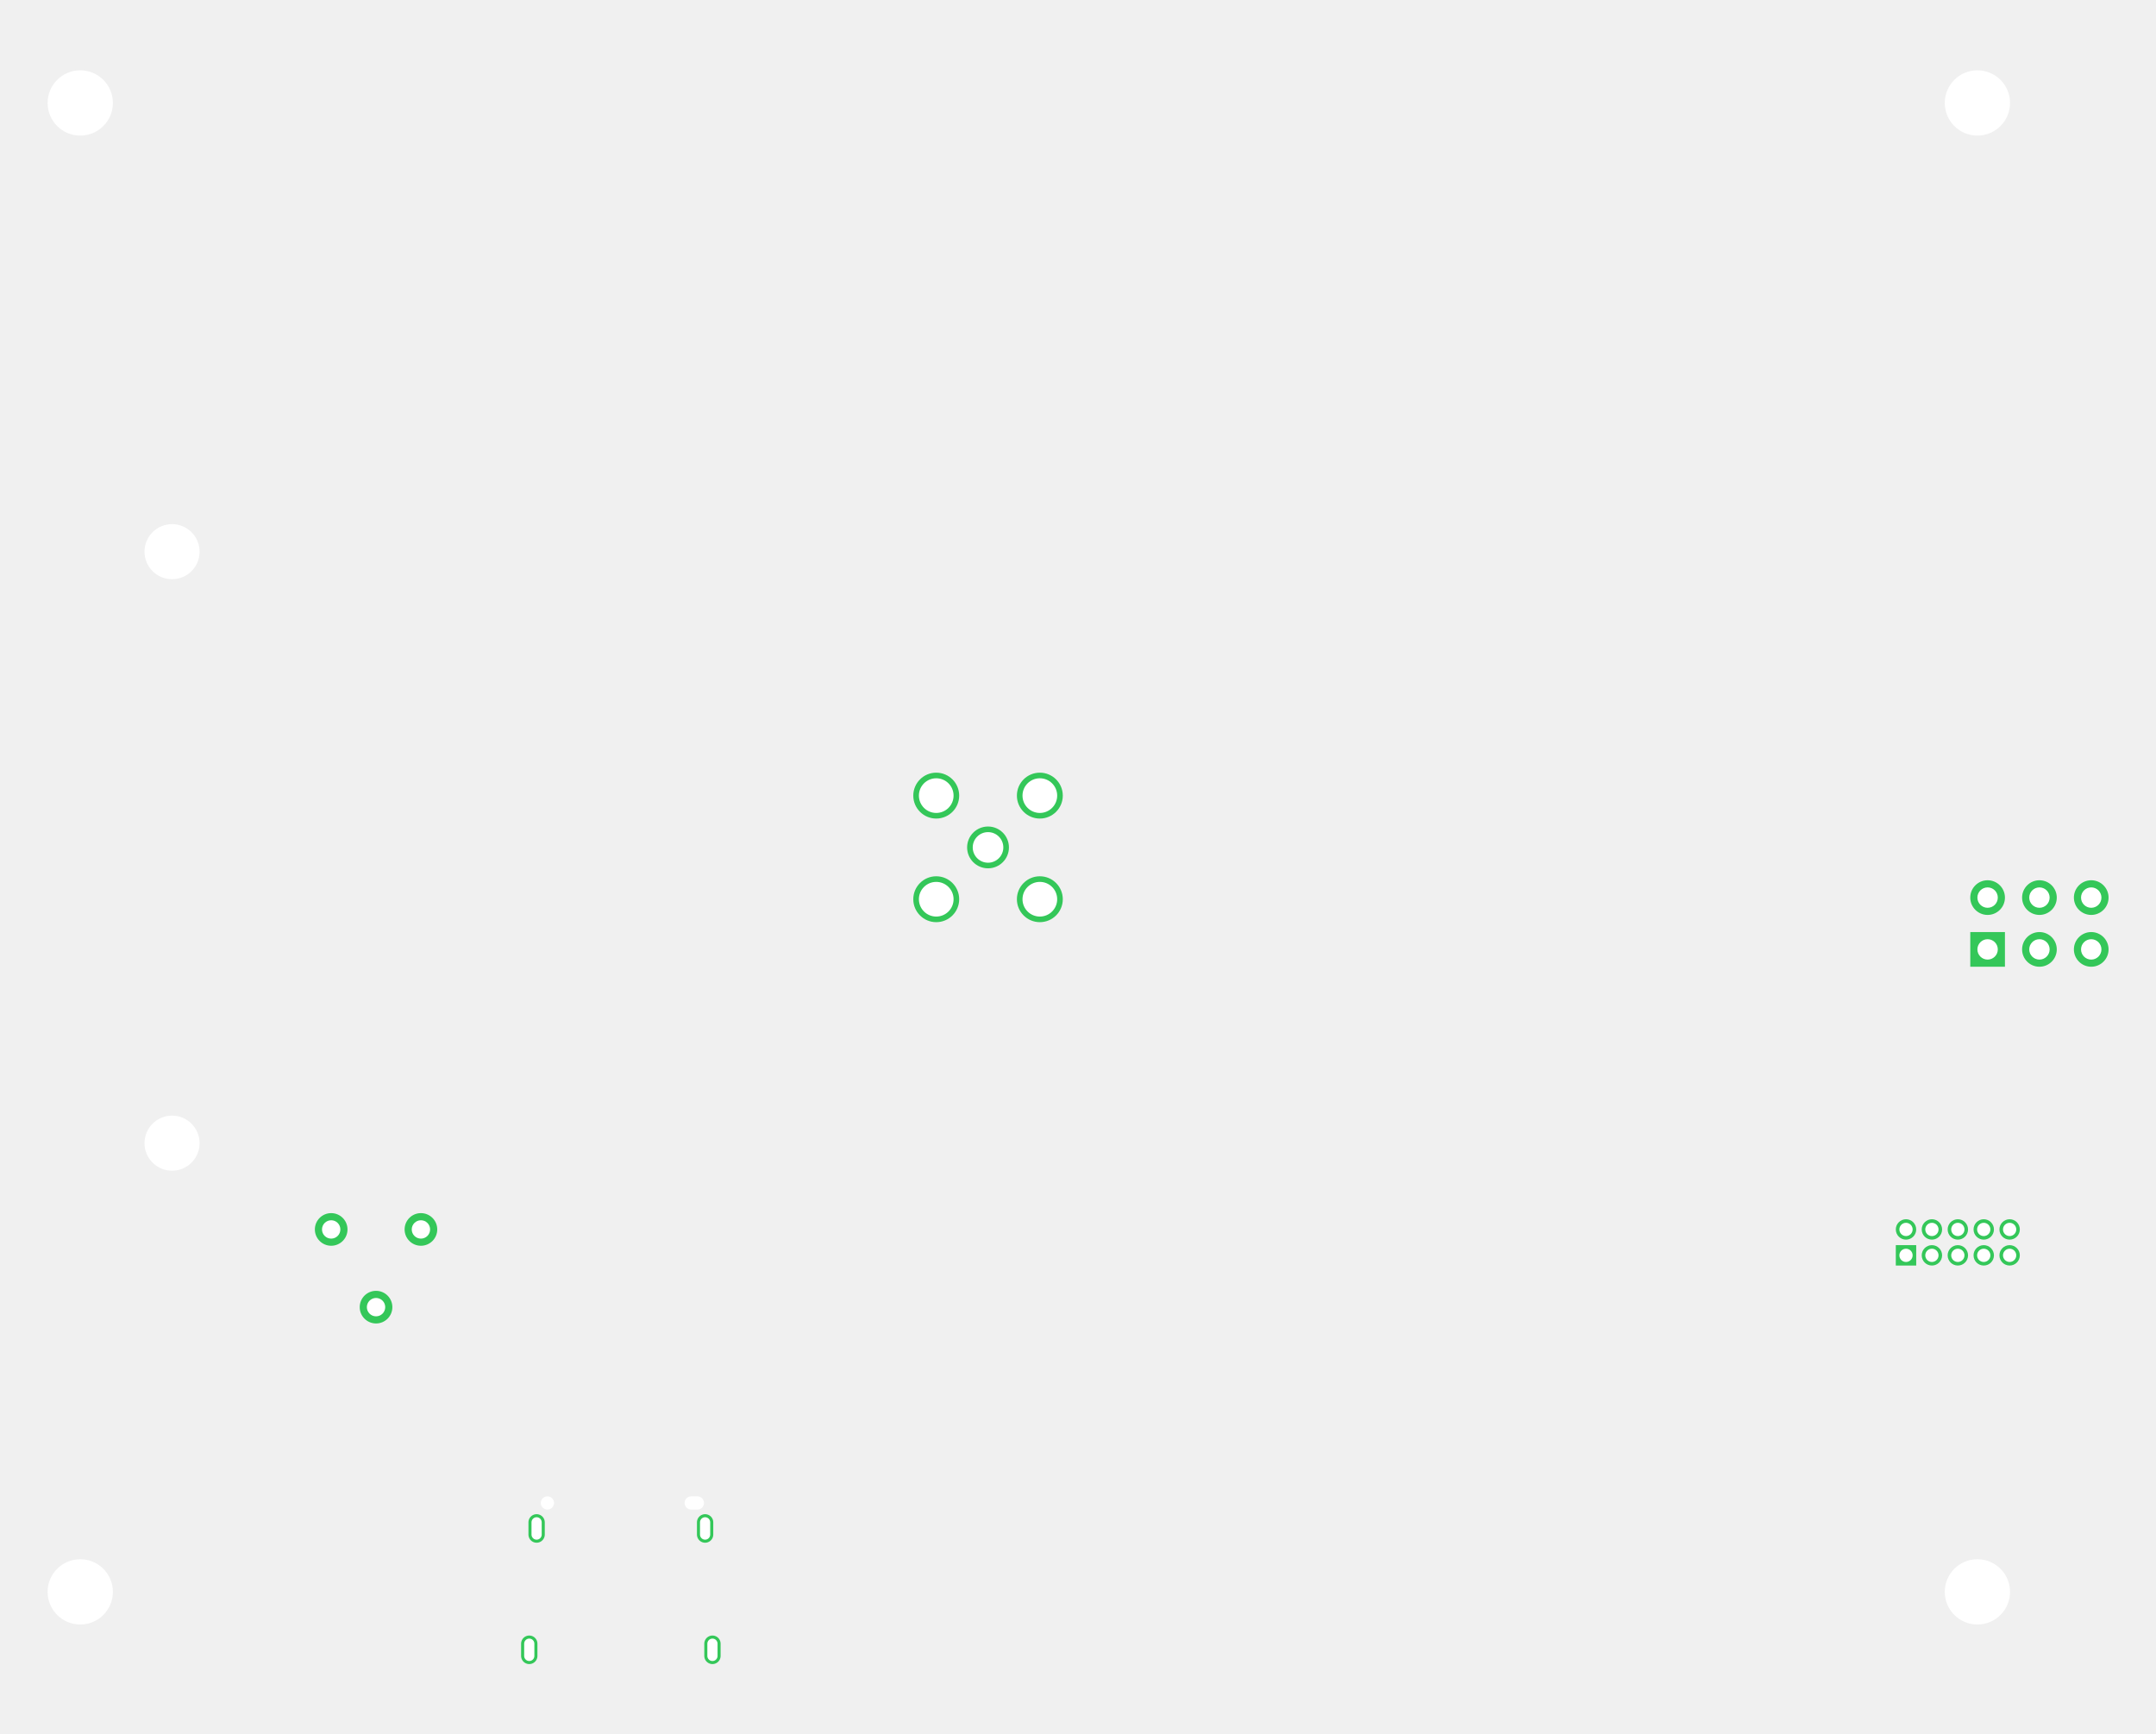
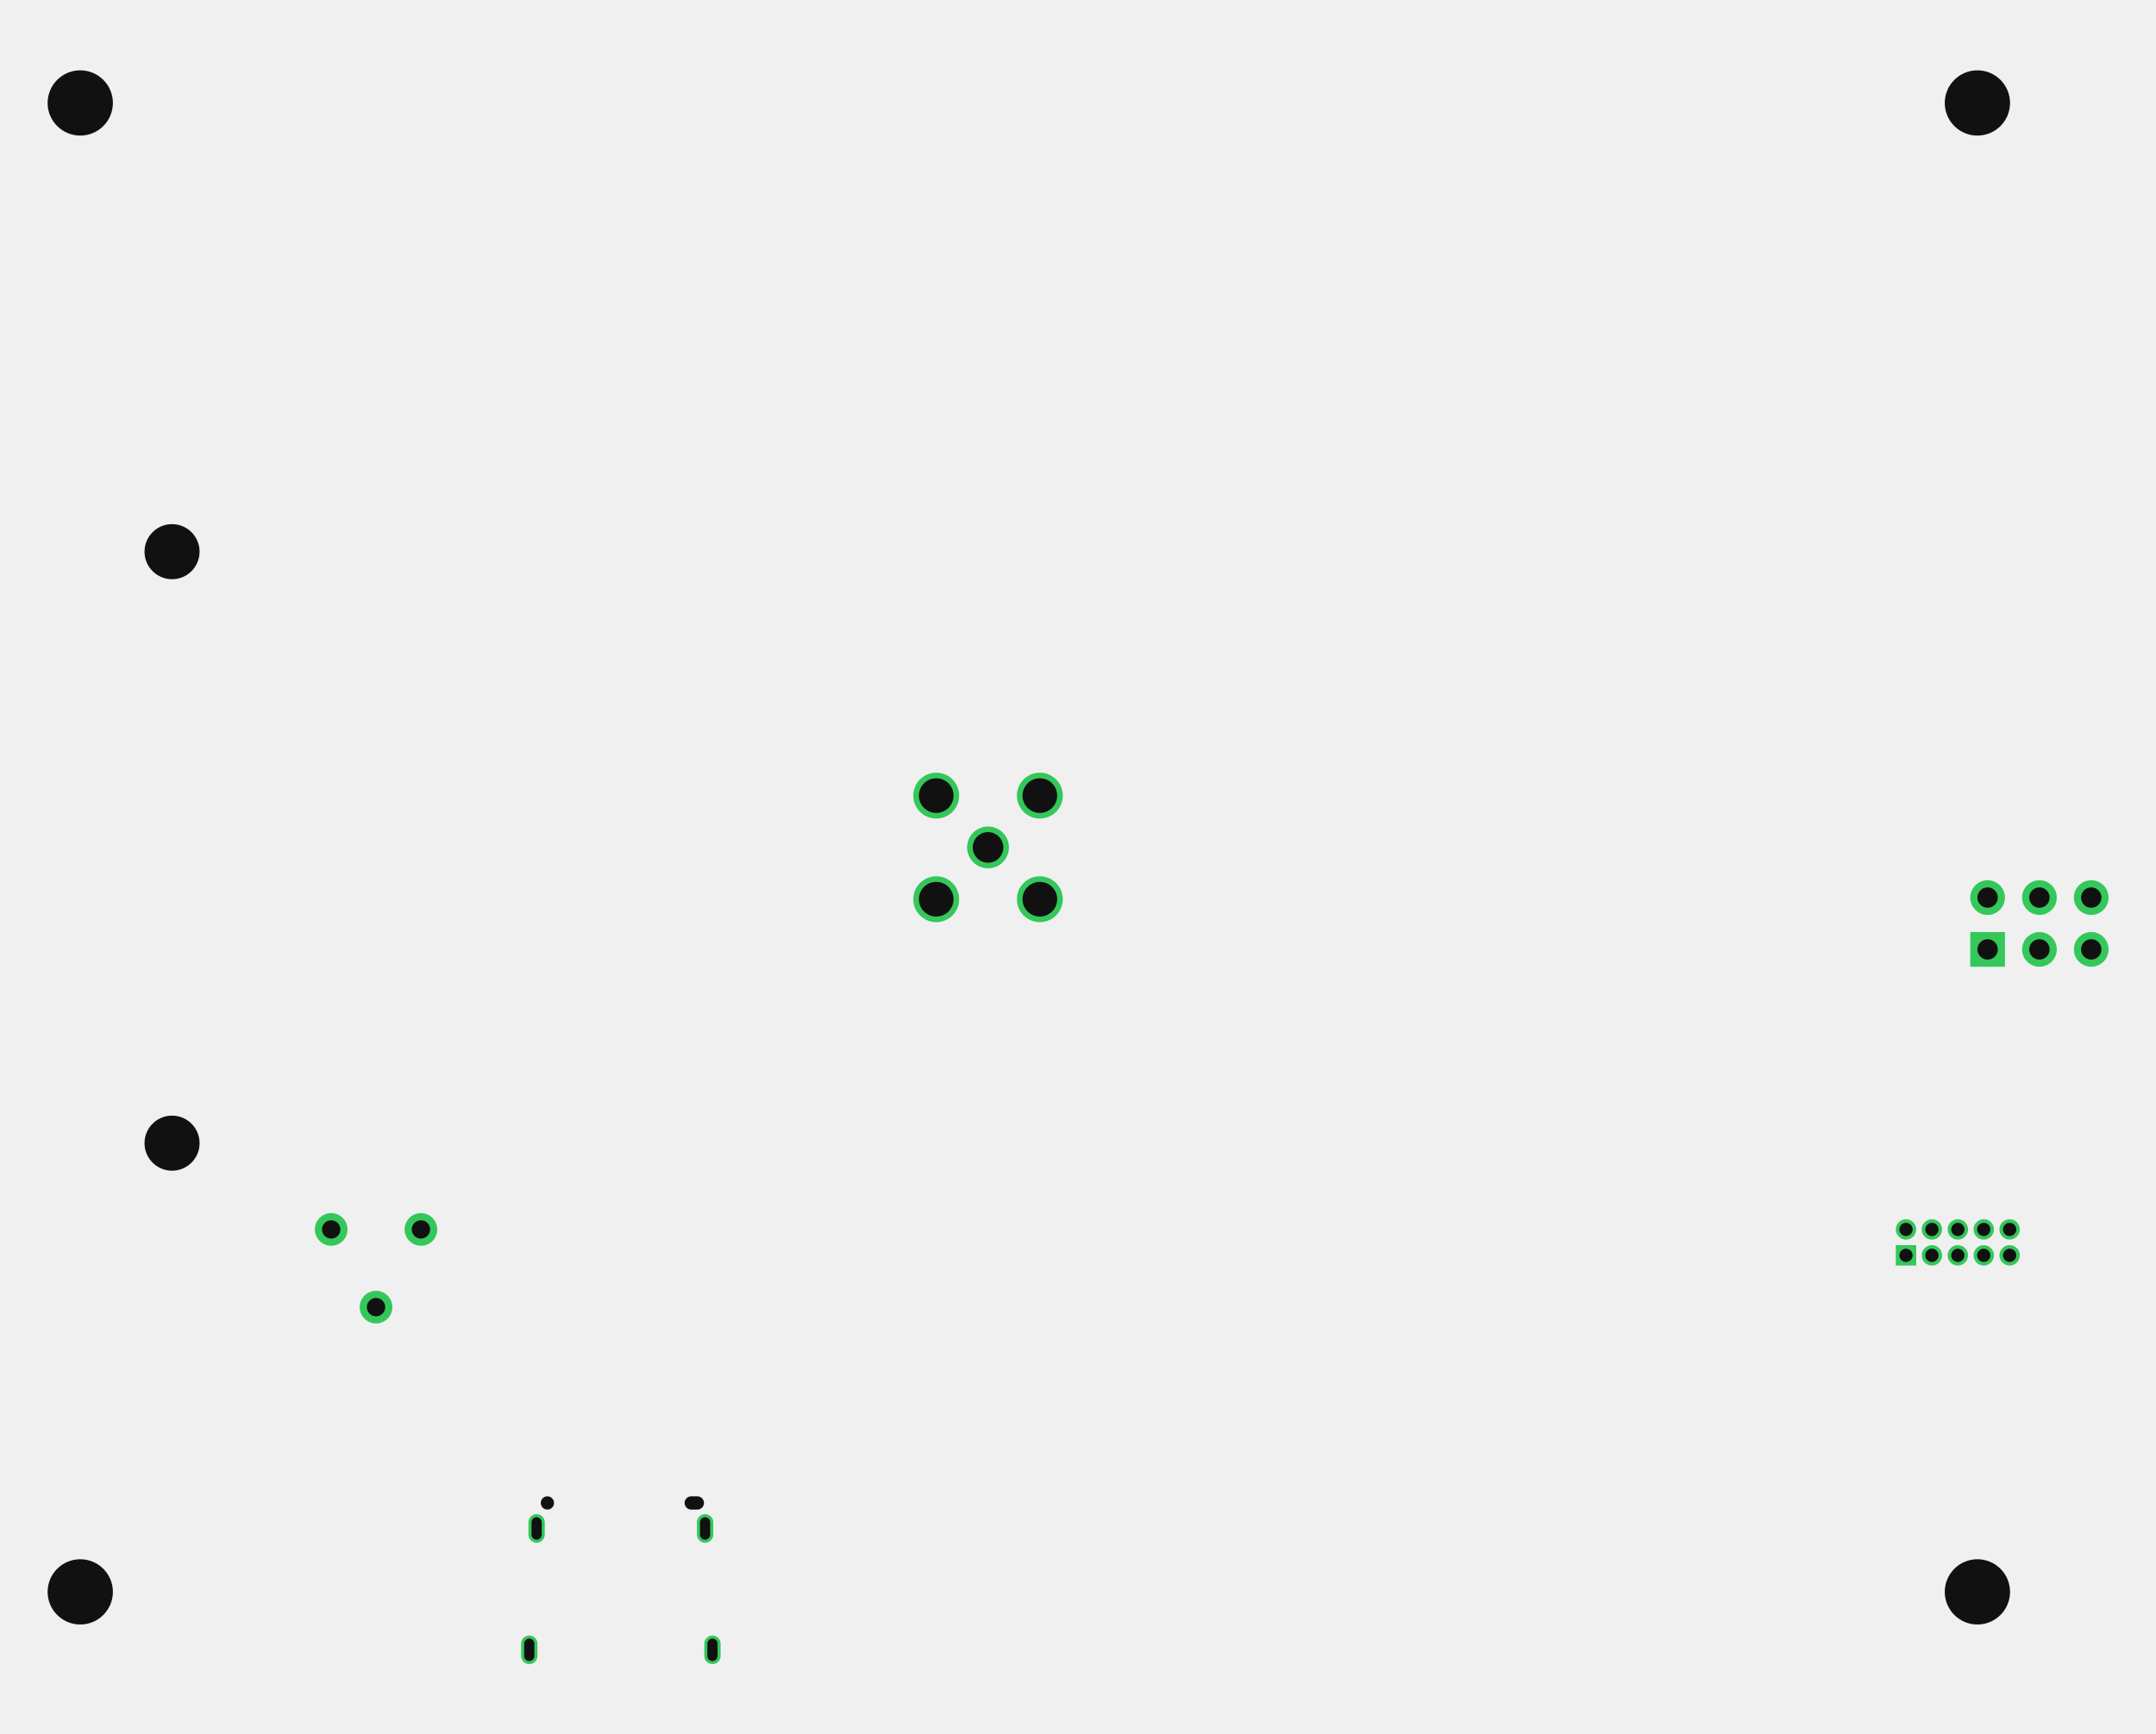
<svg xmlns="http://www.w3.org/2000/svg" version="1.1" width="105.689mm" height="85.014mm" viewBox="0 0 105.689 85.014">
-   <g style="fill:#000000; fill-opacity:1;stroke:#000000; stroke-opacity:1; stroke-linecap:round; stroke-linejoin:round;" transform="translate(0 0) scale(1 1)">
- </g>
-   <g style="fill:#000000; fill-opacity:0.0;  stroke:#000000; stroke-width:0; stroke-opacity:1;  stroke-linecap:round; stroke-linejoin:round;">
+   <g style="fill:#9E9E9E; fill-opacity:1;stroke:#9E9E9E; stroke-opacity:1; stroke-linecap:round; stroke-linejoin:round;" transform="translate(0 0) scale(1 1)">
+ </g>
+   <g style="fill:#9E9E9E; fill-opacity:0.0;  stroke:#9E9E9E; stroke-width:0; stroke-opacity:1;  stroke-linecap:round; stroke-linejoin:round;">
    <g>
</g>
    <g>
</g>
    <g>
</g>
    <g>
</g>
    <g>
</g>
    <g>
</g>
    <g>
</g>
    <g>
</g>
    <g>
</g>
    <g>
</g>
    <g>
</g>
    <g>
</g>
    <g>
</g>
    <g>
</g>
    <g>
</g>
    <g>
</g>
    <g>
</g>
    <g>
</g>
    <g>
</g>
    <g>
</g>
    <g>
</g>
    <g>
</g>
    <g>
</g>
    <g>
</g>
    <g>
</g>
    <g>
</g>
    <g>
</g>
    <g>
</g>
    <g>
</g>
    <g>
</g>
    <g>
</g>
    <g>
</g>
    <g>
</g>
    <g>
</g>
    <g>
</g>
    <g>
</g>
    <g>
</g>
    <g>
</g>
    <g>
</g>
    <g>
</g>
    <g>
</g>
    <g>
</g>
    <g>
</g>
    <g>
</g>
    <g>
</g>
    <g>
</g>
    <g>
</g>
    <g>
</g>
    <g>
</g>
    <g>
</g>
    <g>
</g>
    <g>
</g>
    <g>
</g>
    <g>
</g>
    <g>
</g>
    <g>
</g>
    <g>
</g>
    <g>
</g>
    <g>
</g>
    <g style="fill:#34C759; fill-opacity:0.0;  stroke:#34C759; stroke-width:0; stroke-opacity:1;  stroke-linecap:round; stroke-linejoin:round;">
</g>
    <g style="fill:#34C759; fill-opacity:1;  stroke:#34C759; stroke-width:0; stroke-opacity:1;  stroke-linecap:round; stroke-linejoin:round;">
      <circle cx="48.434" cy="41.548" r="1.025" />
    </g>
    <g style="fill:#34C759; fill-opacity:1;  stroke:#34C759; stroke-width:0.021; stroke-opacity:1;  stroke-linecap:round; stroke-linejoin:round;">
</g>
    <g style="fill:#34C759; fill-opacity:1;  stroke:#34C759; stroke-width:0; stroke-opacity:1;  stroke-linecap:round; stroke-linejoin:round;">
      <circle cx="45.895" cy="39.008" r="1.125" />
    </g>
    <g style="fill:#34C759; fill-opacity:1;  stroke:#34C759; stroke-width:0.021; stroke-opacity:1;  stroke-linecap:round; stroke-linejoin:round;">
</g>
    <g style="fill:#34C759; fill-opacity:1;  stroke:#34C759; stroke-width:0; stroke-opacity:1;  stroke-linecap:round; stroke-linejoin:round;">
      <circle cx="45.895" cy="44.088" r="1.125" />
    </g>
    <g style="fill:#34C759; fill-opacity:1;  stroke:#34C759; stroke-width:0.021; stroke-opacity:1;  stroke-linecap:round; stroke-linejoin:round;">
</g>
    <g style="fill:#34C759; fill-opacity:1;  stroke:#34C759; stroke-width:0; stroke-opacity:1;  stroke-linecap:round; stroke-linejoin:round;">
      <circle cx="50.974" cy="39.008" r="1.125" />
    </g>
    <g style="fill:#34C759; fill-opacity:1;  stroke:#34C759; stroke-width:0.021; stroke-opacity:1;  stroke-linecap:round; stroke-linejoin:round;">
</g>
    <g style="fill:#34C759; fill-opacity:1;  stroke:#34C759; stroke-width:0; stroke-opacity:1;  stroke-linecap:round; stroke-linejoin:round;">
      <circle cx="50.974" cy="44.088" r="1.125" />
    </g>
    <g style="fill:#34C759; fill-opacity:1;  stroke:#34C759; stroke-width:0.021; stroke-opacity:1;  stroke-linecap:round; stroke-linejoin:round;">
</g>
    <g>
</g>
    <g>
</g>
    <g>
</g>
    <g>
</g>
    <g>
</g>
    <g style="fill:#34C759; fill-opacity:1;  stroke:#34C759; stroke-width:0.021; stroke-opacity:1;  stroke-linecap:round; stroke-linejoin:round;">
</g>
    <g style="fill:#34C759; fill-opacity:1;  stroke:#34C759; stroke-width:0.8; stroke-opacity:1;  stroke-linecap:round; stroke-linejoin:round;">
</g>
    <g style="fill:#34C759; fill-opacity:0.0;  stroke:#34C759; stroke-width:0.8; stroke-opacity:1;  stroke-linecap:round; stroke-linejoin:round;">
      <path d="M25.945 80.588 L25.945 81.188 " />
      <path d="M26.305 74.638 L26.305 75.238 " />
      <path d="M34.565 74.638 L34.565 75.238 " />
      <path d="M34.925 80.588 L34.925 81.188 " />
    </g>
    <g>
</g>
    <g>
</g>
    <g>
</g>
    <g>
</g>
    <g>
</g>
    <g>
</g>
    <g>
</g>
    <g>
</g>
    <g>
</g>
    <g>
</g>
    <g style="fill:#34C759; fill-opacity:0.0;  stroke:#34C759; stroke-width:0.8; stroke-opacity:1;  stroke-linecap:round; stroke-linejoin:round;">
</g>
    <g style="fill:#34C759; fill-opacity:0.0;  stroke:#34C759; stroke-width:0; stroke-opacity:1;  stroke-linecap:round; stroke-linejoin:round;">
</g>
    <g style="fill:#34C759; fill-opacity:1;  stroke:#34C759; stroke-width:0; stroke-opacity:1;  stroke-linecap:round; stroke-linejoin:round;">
      <path style="fill:#34C759; fill-opacity:1;  stroke:#34C759; stroke-width:0; stroke-opacity:1;  stroke-linecap:round; stroke-linejoin:round;fill-rule:evenodd;" d="M 93.934,62.048 92.934,62.048 92.934,61.048 93.934,61.048 Z" />
      <circle cx="93.434" cy="60.278" r="0.5" />
      <circle cx="94.704" cy="61.548" r="0.5" />
      <circle cx="94.704" cy="60.278" r="0.5" />
      <circle cx="95.975" cy="61.548" r="0.5" />
      <circle cx="95.975" cy="60.278" r="0.5" />
      <circle cx="97.245" cy="61.548" r="0.5" />
      <circle cx="97.245" cy="60.278" r="0.5" />
      <circle cx="98.514" cy="61.548" r="0.5" />
      <circle cx="98.514" cy="60.278" r="0.5" />
    </g>
    <g>
</g>
    <g>
</g>
    <g>
</g>
    <g>
</g>
    <g>
</g>
    <g>
</g>
    <g>
</g>
    <g>
</g>
    <g>
</g>
    <g style="fill:#34C759; fill-opacity:1;  stroke:#34C759; stroke-width:0; stroke-opacity:1;  stroke-linecap:round; stroke-linejoin:round;">
      <path style="fill:#34C759; fill-opacity:1;  stroke:#34C759; stroke-width:0; stroke-opacity:1;  stroke-linecap:round; stroke-linejoin:round;fill-rule:evenodd;" d="M 98.284,47.398 96.585,47.398 96.585,45.698 98.284,45.698 Z" />
      <circle cx="97.434" cy="44.008" r="0.85" />
      <circle cx="99.975" cy="46.548" r="0.85" />
      <circle cx="99.975" cy="44.008" r="0.85" />
      <circle cx="102.514" cy="46.548" r="0.85" />
      <circle cx="102.514" cy="44.008" r="0.85" />
    </g>
    <g>
</g>
    <g>
</g>
    <g>
</g>
    <g>
</g>
    <g>
</g>
    <g>
</g>
    <g>
</g>
    <g>
</g>
    <g>
</g>
    <g>
</g>
    <g>
</g>
    <g>
</g>
    <g>
</g>
    <g>
</g>
    <g>
</g>
    <g>
</g>
    <g>
</g>
    <g>
</g>
    <g>
</g>
    <g>
</g>
    <g>
</g>
    <g>
</g>
    <g>
</g>
    <g>
</g>
    <g>
</g>
    <g>
</g>
    <g>
</g>
    <g>
</g>
    <g>
</g>
    <g>
</g>
    <g>
</g>
    <g>
</g>
    <g>
</g>
    <g>
</g>
    <g>
</g>
    <g>
</g>
    <g>
</g>
    <g>
</g>
    <g>
</g>
    <g>
</g>
    <g>
</g>
    <g>
</g>
    <g style="fill:#34C759; fill-opacity:1;  stroke:#34C759; stroke-width:0; stroke-opacity:1;  stroke-linecap:round; stroke-linejoin:round;">
      <circle cx="18.434" cy="64.088" r="0.8" />
    </g>
    <g style="fill:#34C759; fill-opacity:1;  stroke:#34C759; stroke-width:0.021; stroke-opacity:1;  stroke-linecap:round; stroke-linejoin:round;">
</g>
    <g style="fill:#34C759; fill-opacity:1;  stroke:#34C759; stroke-width:0; stroke-opacity:1;  stroke-linecap:round; stroke-linejoin:round;">
      <circle cx="16.235" cy="60.278" r="0.8" />
    </g>
    <g style="fill:#34C759; fill-opacity:1;  stroke:#34C759; stroke-width:0.021; stroke-opacity:1;  stroke-linecap:round; stroke-linejoin:round;">
</g>
    <g style="fill:#34C759; fill-opacity:1;  stroke:#34C759; stroke-width:0; stroke-opacity:1;  stroke-linecap:round; stroke-linejoin:round;">
      <circle cx="20.634" cy="60.278" r="0.8" />
    </g>
    <g style="fill:#34C759; fill-opacity:1;  stroke:#34C759; stroke-width:0.021; stroke-opacity:1;  stroke-linecap:round; stroke-linejoin:round;">
</g>
    <g>
</g>
    <g>
</g>
    <g>
</g>
    <g>
</g>
    <g>
</g>
    <g>
</g>
    <g>
</g>
    <g>
</g>
    <g>
</g>
    <g>
</g>
    <g>
</g>
    <g>
</g>
    <g>
</g>
    <g>
</g>
    <g>
</g>
    <g>
</g>
    <g>
</g>
    <g>
</g>
    <g>
</g>
    <g>
</g>
    <g>
</g>
    <g>
</g>
  </g>
-   <g style="fill:#FFFFFF; fill-opacity:1;  stroke:#FFFFFF; stroke-width:0.021; stroke-opacity:1;  stroke-linecap:round; stroke-linejoin:round;">
- </g>
-   <g style="fill:#FFFFFF; fill-opacity:1;  stroke:#FFFFFF; stroke-width:0; stroke-opacity:1;  stroke-linecap:round; stroke-linejoin:round;">
+   <g style="fill:#111111; fill-opacity:1;  stroke:#111111; stroke-width:0.021; stroke-opacity:1;  stroke-linecap:round; stroke-linejoin:round;">
+ </g>
+   <g style="fill:#111111; fill-opacity:1;  stroke:#111111; stroke-width:0; stroke-opacity:1;  stroke-linecap:round; stroke-linejoin:round;">
    <circle cx="96.934" cy="5.048" r="1.6" />
  </g>
-   <g style="fill:#FFFFFF; fill-opacity:1;  stroke:#FFFFFF; stroke-width:0.021; stroke-opacity:1;  stroke-linecap:round; stroke-linejoin:round;">
- </g>
-   <g style="fill:#FFFFFF; fill-opacity:1;  stroke:#FFFFFF; stroke-width:0; stroke-opacity:1;  stroke-linecap:round; stroke-linejoin:round;">
+   <g style="fill:#111111; fill-opacity:1;  stroke:#111111; stroke-width:0.021; stroke-opacity:1;  stroke-linecap:round; stroke-linejoin:round;">
+ </g>
+   <g style="fill:#111111; fill-opacity:1;  stroke:#111111; stroke-width:0; stroke-opacity:1;  stroke-linecap:round; stroke-linejoin:round;">
    <circle cx="48.434" cy="41.548" r="0.75" />
  </g>
-   <g style="fill:#FFFFFF; fill-opacity:1;  stroke:#FFFFFF; stroke-width:0.021; stroke-opacity:1;  stroke-linecap:round; stroke-linejoin:round;">
- </g>
-   <g style="fill:#FFFFFF; fill-opacity:1;  stroke:#FFFFFF; stroke-width:0; stroke-opacity:1;  stroke-linecap:round; stroke-linejoin:round;">
+   <g style="fill:#111111; fill-opacity:1;  stroke:#111111; stroke-width:0.021; stroke-opacity:1;  stroke-linecap:round; stroke-linejoin:round;">
+ </g>
+   <g style="fill:#111111; fill-opacity:1;  stroke:#111111; stroke-width:0; stroke-opacity:1;  stroke-linecap:round; stroke-linejoin:round;">
    <circle cx="45.895" cy="39.008" r="0.85" />
  </g>
-   <g style="fill:#FFFFFF; fill-opacity:1;  stroke:#FFFFFF; stroke-width:0.021; stroke-opacity:1;  stroke-linecap:round; stroke-linejoin:round;">
- </g>
-   <g style="fill:#FFFFFF; fill-opacity:1;  stroke:#FFFFFF; stroke-width:0; stroke-opacity:1;  stroke-linecap:round; stroke-linejoin:round;">
+   <g style="fill:#111111; fill-opacity:1;  stroke:#111111; stroke-width:0.021; stroke-opacity:1;  stroke-linecap:round; stroke-linejoin:round;">
+ </g>
+   <g style="fill:#111111; fill-opacity:1;  stroke:#111111; stroke-width:0; stroke-opacity:1;  stroke-linecap:round; stroke-linejoin:round;">
    <circle cx="45.895" cy="44.088" r="0.85" />
  </g>
-   <g style="fill:#FFFFFF; fill-opacity:1;  stroke:#FFFFFF; stroke-width:0.021; stroke-opacity:1;  stroke-linecap:round; stroke-linejoin:round;">
- </g>
-   <g style="fill:#FFFFFF; fill-opacity:1;  stroke:#FFFFFF; stroke-width:0; stroke-opacity:1;  stroke-linecap:round; stroke-linejoin:round;">
+   <g style="fill:#111111; fill-opacity:1;  stroke:#111111; stroke-width:0.021; stroke-opacity:1;  stroke-linecap:round; stroke-linejoin:round;">
+ </g>
+   <g style="fill:#111111; fill-opacity:1;  stroke:#111111; stroke-width:0; stroke-opacity:1;  stroke-linecap:round; stroke-linejoin:round;">
    <circle cx="50.974" cy="39.008" r="0.85" />
  </g>
-   <g style="fill:#FFFFFF; fill-opacity:1;  stroke:#FFFFFF; stroke-width:0.021; stroke-opacity:1;  stroke-linecap:round; stroke-linejoin:round;">
- </g>
-   <g style="fill:#FFFFFF; fill-opacity:1;  stroke:#FFFFFF; stroke-width:0; stroke-opacity:1;  stroke-linecap:round; stroke-linejoin:round;">
+   <g style="fill:#111111; fill-opacity:1;  stroke:#111111; stroke-width:0.021; stroke-opacity:1;  stroke-linecap:round; stroke-linejoin:round;">
+ </g>
+   <g style="fill:#111111; fill-opacity:1;  stroke:#111111; stroke-width:0; stroke-opacity:1;  stroke-linecap:round; stroke-linejoin:round;">
    <circle cx="50.974" cy="44.088" r="0.85" />
  </g>
-   <g style="fill:#FFFFFF; fill-opacity:1;  stroke:#FFFFFF; stroke-width:0.021; stroke-opacity:1;  stroke-linecap:round; stroke-linejoin:round;">
- </g>
-   <g style="fill:#FFFFFF; fill-opacity:1;  stroke:#FFFFFF; stroke-width:0; stroke-opacity:1;  stroke-linecap:round; stroke-linejoin:round;">
+   <g style="fill:#111111; fill-opacity:1;  stroke:#111111; stroke-width:0.021; stroke-opacity:1;  stroke-linecap:round; stroke-linejoin:round;">
+ </g>
+   <g style="fill:#111111; fill-opacity:1;  stroke:#111111; stroke-width:0; stroke-opacity:1;  stroke-linecap:round; stroke-linejoin:round;">
    <circle cx="26.834" cy="73.688" r="0.325" />
  </g>
-   <g style="fill:#FFFFFF; fill-opacity:1;  stroke:#FFFFFF; stroke-width:0.021; stroke-opacity:1;  stroke-linecap:round; stroke-linejoin:round;">
- </g>
-   <g style="fill:#FFFFFF; fill-opacity:1;  stroke:#FFFFFF; stroke-width:0.65; stroke-opacity:1;  stroke-linecap:round; stroke-linejoin:round;">
- </g>
-   <g style="fill:#FFFFFF; fill-opacity:0.0;  stroke:#FFFFFF; stroke-width:0.65; stroke-opacity:1;  stroke-linecap:round; stroke-linejoin:round;">
+   <g style="fill:#111111; fill-opacity:1;  stroke:#111111; stroke-width:0.021; stroke-opacity:1;  stroke-linecap:round; stroke-linejoin:round;">
+ </g>
+   <g style="fill:#111111; fill-opacity:1;  stroke:#111111; stroke-width:0.65; stroke-opacity:1;  stroke-linecap:round; stroke-linejoin:round;">
+ </g>
+   <g style="fill:#111111; fill-opacity:0.0;  stroke:#111111; stroke-width:0.65; stroke-opacity:1;  stroke-linecap:round; stroke-linejoin:round;">
    <path d="M33.885 73.688 L34.184 73.688 " />
  </g>
-   <g style="fill:#FFFFFF; fill-opacity:0.0;  stroke:#FFFFFF; stroke-width:0.5; stroke-opacity:1;  stroke-linecap:round; stroke-linejoin:round;">
+   <g style="fill:#111111; fill-opacity:0.0;  stroke:#111111; stroke-width:0.5; stroke-opacity:1;  stroke-linecap:round; stroke-linejoin:round;">
    <path d="M25.945 80.588 L25.945 81.188 " />
    <path d="M26.305 74.638 L26.305 75.238 " />
    <path d="M34.565 74.638 L34.565 75.238 " />
    <path d="M34.925 80.588 L34.925 81.188 " />
  </g>
-   <g style="fill:#FFFFFF; fill-opacity:1;  stroke:#FFFFFF; stroke-width:0; stroke-opacity:1;  stroke-linecap:round; stroke-linejoin:round;">
+   <g style="fill:#111111; fill-opacity:1;  stroke:#111111; stroke-width:0; stroke-opacity:1;  stroke-linecap:round; stroke-linejoin:round;">
    <circle cx="3.934" cy="5.048" r="1.6" />
  </g>
-   <g style="fill:#FFFFFF; fill-opacity:1;  stroke:#FFFFFF; stroke-width:0.021; stroke-opacity:1;  stroke-linecap:round; stroke-linejoin:round;">
- </g>
-   <g style="fill:#FFFFFF; fill-opacity:1;  stroke:#FFFFFF; stroke-width:0; stroke-opacity:1;  stroke-linecap:round; stroke-linejoin:round;">
+   <g style="fill:#111111; fill-opacity:1;  stroke:#111111; stroke-width:0.021; stroke-opacity:1;  stroke-linecap:round; stroke-linejoin:round;">
+ </g>
+   <g style="fill:#111111; fill-opacity:1;  stroke:#111111; stroke-width:0; stroke-opacity:1;  stroke-linecap:round; stroke-linejoin:round;">
    <circle cx="93.434" cy="61.548" r="0.325" />
  </g>
-   <g style="fill:#FFFFFF; fill-opacity:1;  stroke:#FFFFFF; stroke-width:0.021; stroke-opacity:1;  stroke-linecap:round; stroke-linejoin:round;">
- </g>
-   <g style="fill:#FFFFFF; fill-opacity:1;  stroke:#FFFFFF; stroke-width:0; stroke-opacity:1;  stroke-linecap:round; stroke-linejoin:round;">
+   <g style="fill:#111111; fill-opacity:1;  stroke:#111111; stroke-width:0.021; stroke-opacity:1;  stroke-linecap:round; stroke-linejoin:round;">
+ </g>
+   <g style="fill:#111111; fill-opacity:1;  stroke:#111111; stroke-width:0; stroke-opacity:1;  stroke-linecap:round; stroke-linejoin:round;">
    <circle cx="93.434" cy="60.278" r="0.325" />
  </g>
-   <g style="fill:#FFFFFF; fill-opacity:1;  stroke:#FFFFFF; stroke-width:0.021; stroke-opacity:1;  stroke-linecap:round; stroke-linejoin:round;">
- </g>
-   <g style="fill:#FFFFFF; fill-opacity:1;  stroke:#FFFFFF; stroke-width:0; stroke-opacity:1;  stroke-linecap:round; stroke-linejoin:round;">
+   <g style="fill:#111111; fill-opacity:1;  stroke:#111111; stroke-width:0.021; stroke-opacity:1;  stroke-linecap:round; stroke-linejoin:round;">
+ </g>
+   <g style="fill:#111111; fill-opacity:1;  stroke:#111111; stroke-width:0; stroke-opacity:1;  stroke-linecap:round; stroke-linejoin:round;">
    <circle cx="94.704" cy="61.548" r="0.325" />
  </g>
-   <g style="fill:#FFFFFF; fill-opacity:1;  stroke:#FFFFFF; stroke-width:0.021; stroke-opacity:1;  stroke-linecap:round; stroke-linejoin:round;">
- </g>
-   <g style="fill:#FFFFFF; fill-opacity:1;  stroke:#FFFFFF; stroke-width:0; stroke-opacity:1;  stroke-linecap:round; stroke-linejoin:round;">
+   <g style="fill:#111111; fill-opacity:1;  stroke:#111111; stroke-width:0.021; stroke-opacity:1;  stroke-linecap:round; stroke-linejoin:round;">
+ </g>
+   <g style="fill:#111111; fill-opacity:1;  stroke:#111111; stroke-width:0; stroke-opacity:1;  stroke-linecap:round; stroke-linejoin:round;">
    <circle cx="94.704" cy="60.278" r="0.325" />
  </g>
-   <g style="fill:#FFFFFF; fill-opacity:1;  stroke:#FFFFFF; stroke-width:0.021; stroke-opacity:1;  stroke-linecap:round; stroke-linejoin:round;">
- </g>
-   <g style="fill:#FFFFFF; fill-opacity:1;  stroke:#FFFFFF; stroke-width:0; stroke-opacity:1;  stroke-linecap:round; stroke-linejoin:round;">
+   <g style="fill:#111111; fill-opacity:1;  stroke:#111111; stroke-width:0.021; stroke-opacity:1;  stroke-linecap:round; stroke-linejoin:round;">
+ </g>
+   <g style="fill:#111111; fill-opacity:1;  stroke:#111111; stroke-width:0; stroke-opacity:1;  stroke-linecap:round; stroke-linejoin:round;">
    <circle cx="95.975" cy="61.548" r="0.325" />
  </g>
-   <g style="fill:#FFFFFF; fill-opacity:1;  stroke:#FFFFFF; stroke-width:0.021; stroke-opacity:1;  stroke-linecap:round; stroke-linejoin:round;">
- </g>
-   <g style="fill:#FFFFFF; fill-opacity:1;  stroke:#FFFFFF; stroke-width:0; stroke-opacity:1;  stroke-linecap:round; stroke-linejoin:round;">
+   <g style="fill:#111111; fill-opacity:1;  stroke:#111111; stroke-width:0.021; stroke-opacity:1;  stroke-linecap:round; stroke-linejoin:round;">
+ </g>
+   <g style="fill:#111111; fill-opacity:1;  stroke:#111111; stroke-width:0; stroke-opacity:1;  stroke-linecap:round; stroke-linejoin:round;">
    <circle cx="95.975" cy="60.278" r="0.325" />
  </g>
-   <g style="fill:#FFFFFF; fill-opacity:1;  stroke:#FFFFFF; stroke-width:0.021; stroke-opacity:1;  stroke-linecap:round; stroke-linejoin:round;">
- </g>
-   <g style="fill:#FFFFFF; fill-opacity:1;  stroke:#FFFFFF; stroke-width:0; stroke-opacity:1;  stroke-linecap:round; stroke-linejoin:round;">
+   <g style="fill:#111111; fill-opacity:1;  stroke:#111111; stroke-width:0.021; stroke-opacity:1;  stroke-linecap:round; stroke-linejoin:round;">
+ </g>
+   <g style="fill:#111111; fill-opacity:1;  stroke:#111111; stroke-width:0; stroke-opacity:1;  stroke-linecap:round; stroke-linejoin:round;">
    <circle cx="97.245" cy="61.548" r="0.325" />
  </g>
-   <g style="fill:#FFFFFF; fill-opacity:1;  stroke:#FFFFFF; stroke-width:0.021; stroke-opacity:1;  stroke-linecap:round; stroke-linejoin:round;">
- </g>
-   <g style="fill:#FFFFFF; fill-opacity:1;  stroke:#FFFFFF; stroke-width:0; stroke-opacity:1;  stroke-linecap:round; stroke-linejoin:round;">
+   <g style="fill:#111111; fill-opacity:1;  stroke:#111111; stroke-width:0.021; stroke-opacity:1;  stroke-linecap:round; stroke-linejoin:round;">
+ </g>
+   <g style="fill:#111111; fill-opacity:1;  stroke:#111111; stroke-width:0; stroke-opacity:1;  stroke-linecap:round; stroke-linejoin:round;">
    <circle cx="97.245" cy="60.278" r="0.325" />
  </g>
-   <g style="fill:#FFFFFF; fill-opacity:1;  stroke:#FFFFFF; stroke-width:0.021; stroke-opacity:1;  stroke-linecap:round; stroke-linejoin:round;">
- </g>
-   <g style="fill:#FFFFFF; fill-opacity:1;  stroke:#FFFFFF; stroke-width:0; stroke-opacity:1;  stroke-linecap:round; stroke-linejoin:round;">
+   <g style="fill:#111111; fill-opacity:1;  stroke:#111111; stroke-width:0.021; stroke-opacity:1;  stroke-linecap:round; stroke-linejoin:round;">
+ </g>
+   <g style="fill:#111111; fill-opacity:1;  stroke:#111111; stroke-width:0; stroke-opacity:1;  stroke-linecap:round; stroke-linejoin:round;">
    <circle cx="98.514" cy="61.548" r="0.325" />
  </g>
-   <g style="fill:#FFFFFF; fill-opacity:1;  stroke:#FFFFFF; stroke-width:0.021; stroke-opacity:1;  stroke-linecap:round; stroke-linejoin:round;">
- </g>
-   <g style="fill:#FFFFFF; fill-opacity:1;  stroke:#FFFFFF; stroke-width:0; stroke-opacity:1;  stroke-linecap:round; stroke-linejoin:round;">
+   <g style="fill:#111111; fill-opacity:1;  stroke:#111111; stroke-width:0.021; stroke-opacity:1;  stroke-linecap:round; stroke-linejoin:round;">
+ </g>
+   <g style="fill:#111111; fill-opacity:1;  stroke:#111111; stroke-width:0; stroke-opacity:1;  stroke-linecap:round; stroke-linejoin:round;">
    <circle cx="98.514" cy="60.278" r="0.325" />
  </g>
-   <g style="fill:#FFFFFF; fill-opacity:1;  stroke:#FFFFFF; stroke-width:0.021; stroke-opacity:1;  stroke-linecap:round; stroke-linejoin:round;">
- </g>
-   <g style="fill:#FFFFFF; fill-opacity:1;  stroke:#FFFFFF; stroke-width:0; stroke-opacity:1;  stroke-linecap:round; stroke-linejoin:round;">
+   <g style="fill:#111111; fill-opacity:1;  stroke:#111111; stroke-width:0.021; stroke-opacity:1;  stroke-linecap:round; stroke-linejoin:round;">
+ </g>
+   <g style="fill:#111111; fill-opacity:1;  stroke:#111111; stroke-width:0; stroke-opacity:1;  stroke-linecap:round; stroke-linejoin:round;">
    <circle cx="8.434" cy="56.048" r="1.35" />
  </g>
-   <g style="fill:#FFFFFF; fill-opacity:1;  stroke:#FFFFFF; stroke-width:0.021; stroke-opacity:1;  stroke-linecap:round; stroke-linejoin:round;">
- </g>
-   <g style="fill:#FFFFFF; fill-opacity:1;  stroke:#FFFFFF; stroke-width:0; stroke-opacity:1;  stroke-linecap:round; stroke-linejoin:round;">
+   <g style="fill:#111111; fill-opacity:1;  stroke:#111111; stroke-width:0.021; stroke-opacity:1;  stroke-linecap:round; stroke-linejoin:round;">
+ </g>
+   <g style="fill:#111111; fill-opacity:1;  stroke:#111111; stroke-width:0; stroke-opacity:1;  stroke-linecap:round; stroke-linejoin:round;">
    <circle cx="97.434" cy="46.548" r="0.5" />
  </g>
-   <g style="fill:#FFFFFF; fill-opacity:1;  stroke:#FFFFFF; stroke-width:0.021; stroke-opacity:1;  stroke-linecap:round; stroke-linejoin:round;">
- </g>
-   <g style="fill:#FFFFFF; fill-opacity:1;  stroke:#FFFFFF; stroke-width:0; stroke-opacity:1;  stroke-linecap:round; stroke-linejoin:round;">
+   <g style="fill:#111111; fill-opacity:1;  stroke:#111111; stroke-width:0.021; stroke-opacity:1;  stroke-linecap:round; stroke-linejoin:round;">
+ </g>
+   <g style="fill:#111111; fill-opacity:1;  stroke:#111111; stroke-width:0; stroke-opacity:1;  stroke-linecap:round; stroke-linejoin:round;">
    <circle cx="97.434" cy="44.008" r="0.5" />
  </g>
-   <g style="fill:#FFFFFF; fill-opacity:1;  stroke:#FFFFFF; stroke-width:0.021; stroke-opacity:1;  stroke-linecap:round; stroke-linejoin:round;">
- </g>
-   <g style="fill:#FFFFFF; fill-opacity:1;  stroke:#FFFFFF; stroke-width:0; stroke-opacity:1;  stroke-linecap:round; stroke-linejoin:round;">
+   <g style="fill:#111111; fill-opacity:1;  stroke:#111111; stroke-width:0.021; stroke-opacity:1;  stroke-linecap:round; stroke-linejoin:round;">
+ </g>
+   <g style="fill:#111111; fill-opacity:1;  stroke:#111111; stroke-width:0; stroke-opacity:1;  stroke-linecap:round; stroke-linejoin:round;">
    <circle cx="99.975" cy="46.548" r="0.5" />
  </g>
-   <g style="fill:#FFFFFF; fill-opacity:1;  stroke:#FFFFFF; stroke-width:0.021; stroke-opacity:1;  stroke-linecap:round; stroke-linejoin:round;">
- </g>
-   <g style="fill:#FFFFFF; fill-opacity:1;  stroke:#FFFFFF; stroke-width:0; stroke-opacity:1;  stroke-linecap:round; stroke-linejoin:round;">
+   <g style="fill:#111111; fill-opacity:1;  stroke:#111111; stroke-width:0.021; stroke-opacity:1;  stroke-linecap:round; stroke-linejoin:round;">
+ </g>
+   <g style="fill:#111111; fill-opacity:1;  stroke:#111111; stroke-width:0; stroke-opacity:1;  stroke-linecap:round; stroke-linejoin:round;">
    <circle cx="99.975" cy="44.008" r="0.5" />
  </g>
-   <g style="fill:#FFFFFF; fill-opacity:1;  stroke:#FFFFFF; stroke-width:0.021; stroke-opacity:1;  stroke-linecap:round; stroke-linejoin:round;">
- </g>
-   <g style="fill:#FFFFFF; fill-opacity:1;  stroke:#FFFFFF; stroke-width:0; stroke-opacity:1;  stroke-linecap:round; stroke-linejoin:round;">
+   <g style="fill:#111111; fill-opacity:1;  stroke:#111111; stroke-width:0.021; stroke-opacity:1;  stroke-linecap:round; stroke-linejoin:round;">
+ </g>
+   <g style="fill:#111111; fill-opacity:1;  stroke:#111111; stroke-width:0; stroke-opacity:1;  stroke-linecap:round; stroke-linejoin:round;">
    <circle cx="102.514" cy="46.548" r="0.5" />
  </g>
-   <g style="fill:#FFFFFF; fill-opacity:1;  stroke:#FFFFFF; stroke-width:0.021; stroke-opacity:1;  stroke-linecap:round; stroke-linejoin:round;">
- </g>
-   <g style="fill:#FFFFFF; fill-opacity:1;  stroke:#FFFFFF; stroke-width:0; stroke-opacity:1;  stroke-linecap:round; stroke-linejoin:round;">
+   <g style="fill:#111111; fill-opacity:1;  stroke:#111111; stroke-width:0.021; stroke-opacity:1;  stroke-linecap:round; stroke-linejoin:round;">
+ </g>
+   <g style="fill:#111111; fill-opacity:1;  stroke:#111111; stroke-width:0; stroke-opacity:1;  stroke-linecap:round; stroke-linejoin:round;">
    <circle cx="102.514" cy="44.008" r="0.5" />
  </g>
-   <g style="fill:#FFFFFF; fill-opacity:1;  stroke:#FFFFFF; stroke-width:0.021; stroke-opacity:1;  stroke-linecap:round; stroke-linejoin:round;">
- </g>
-   <g style="fill:#FFFFFF; fill-opacity:1;  stroke:#FFFFFF; stroke-width:0; stroke-opacity:1;  stroke-linecap:round; stroke-linejoin:round;">
+   <g style="fill:#111111; fill-opacity:1;  stroke:#111111; stroke-width:0.021; stroke-opacity:1;  stroke-linecap:round; stroke-linejoin:round;">
+ </g>
+   <g style="fill:#111111; fill-opacity:1;  stroke:#111111; stroke-width:0; stroke-opacity:1;  stroke-linecap:round; stroke-linejoin:round;">
    <circle cx="3.934" cy="78.048" r="1.6" />
  </g>
-   <g style="fill:#FFFFFF; fill-opacity:1;  stroke:#FFFFFF; stroke-width:0.021; stroke-opacity:1;  stroke-linecap:round; stroke-linejoin:round;">
- </g>
-   <g style="fill:#FFFFFF; fill-opacity:1;  stroke:#FFFFFF; stroke-width:0; stroke-opacity:1;  stroke-linecap:round; stroke-linejoin:round;">
+   <g style="fill:#111111; fill-opacity:1;  stroke:#111111; stroke-width:0.021; stroke-opacity:1;  stroke-linecap:round; stroke-linejoin:round;">
+ </g>
+   <g style="fill:#111111; fill-opacity:1;  stroke:#111111; stroke-width:0; stroke-opacity:1;  stroke-linecap:round; stroke-linejoin:round;">
    <circle cx="8.434" cy="27.048" r="1.35" />
  </g>
-   <g style="fill:#FFFFFF; fill-opacity:1;  stroke:#FFFFFF; stroke-width:0.021; stroke-opacity:1;  stroke-linecap:round; stroke-linejoin:round;">
- </g>
-   <g style="fill:#FFFFFF; fill-opacity:1;  stroke:#FFFFFF; stroke-width:0; stroke-opacity:1;  stroke-linecap:round; stroke-linejoin:round;">
+   <g style="fill:#111111; fill-opacity:1;  stroke:#111111; stroke-width:0.021; stroke-opacity:1;  stroke-linecap:round; stroke-linejoin:round;">
+ </g>
+   <g style="fill:#111111; fill-opacity:1;  stroke:#111111; stroke-width:0; stroke-opacity:1;  stroke-linecap:round; stroke-linejoin:round;">
    <circle cx="18.434" cy="64.088" r="0.45" />
  </g>
-   <g style="fill:#FFFFFF; fill-opacity:1;  stroke:#FFFFFF; stroke-width:0.021; stroke-opacity:1;  stroke-linecap:round; stroke-linejoin:round;">
- </g>
-   <g style="fill:#FFFFFF; fill-opacity:1;  stroke:#FFFFFF; stroke-width:0; stroke-opacity:1;  stroke-linecap:round; stroke-linejoin:round;">
+   <g style="fill:#111111; fill-opacity:1;  stroke:#111111; stroke-width:0.021; stroke-opacity:1;  stroke-linecap:round; stroke-linejoin:round;">
+ </g>
+   <g style="fill:#111111; fill-opacity:1;  stroke:#111111; stroke-width:0; stroke-opacity:1;  stroke-linecap:round; stroke-linejoin:round;">
    <circle cx="16.235" cy="60.278" r="0.45" />
  </g>
-   <g style="fill:#FFFFFF; fill-opacity:1;  stroke:#FFFFFF; stroke-width:0.021; stroke-opacity:1;  stroke-linecap:round; stroke-linejoin:round;">
- </g>
-   <g style="fill:#FFFFFF; fill-opacity:1;  stroke:#FFFFFF; stroke-width:0; stroke-opacity:1;  stroke-linecap:round; stroke-linejoin:round;">
+   <g style="fill:#111111; fill-opacity:1;  stroke:#111111; stroke-width:0.021; stroke-opacity:1;  stroke-linecap:round; stroke-linejoin:round;">
+ </g>
+   <g style="fill:#111111; fill-opacity:1;  stroke:#111111; stroke-width:0; stroke-opacity:1;  stroke-linecap:round; stroke-linejoin:round;">
    <circle cx="20.634" cy="60.278" r="0.45" />
  </g>
-   <g style="fill:#FFFFFF; fill-opacity:1;  stroke:#FFFFFF; stroke-width:0.021; stroke-opacity:1;  stroke-linecap:round; stroke-linejoin:round;">
- </g>
-   <g style="fill:#FFFFFF; fill-opacity:1;  stroke:#FFFFFF; stroke-width:0; stroke-opacity:1;  stroke-linecap:round; stroke-linejoin:round;">
+   <g style="fill:#111111; fill-opacity:1;  stroke:#111111; stroke-width:0.021; stroke-opacity:1;  stroke-linecap:round; stroke-linejoin:round;">
+ </g>
+   <g style="fill:#111111; fill-opacity:1;  stroke:#111111; stroke-width:0; stroke-opacity:1;  stroke-linecap:round; stroke-linejoin:round;">
    <circle cx="96.934" cy="78.048" r="1.6" />
  </g>
-   <g style="fill:#FFFFFF; fill-opacity:1;  stroke:#FFFFFF; stroke-width:0.021; stroke-opacity:1;  stroke-linecap:round; stroke-linejoin:round;">
- </g>
-   <g style="fill:#000000; fill-opacity:1;  stroke:#000000; stroke-width:0.021; stroke-opacity:1;  stroke-linecap:round; stroke-linejoin:round;">
+   <g style="fill:#111111; fill-opacity:1;  stroke:#111111; stroke-width:0.021; stroke-opacity:1;  stroke-linecap:round; stroke-linejoin:round;">
+ </g>
+   <g style="fill:#9E9E9E; fill-opacity:1;  stroke:#9E9E9E; stroke-width:0.021; stroke-opacity:1;  stroke-linecap:round; stroke-linejoin:round;">
</g>
</svg>
